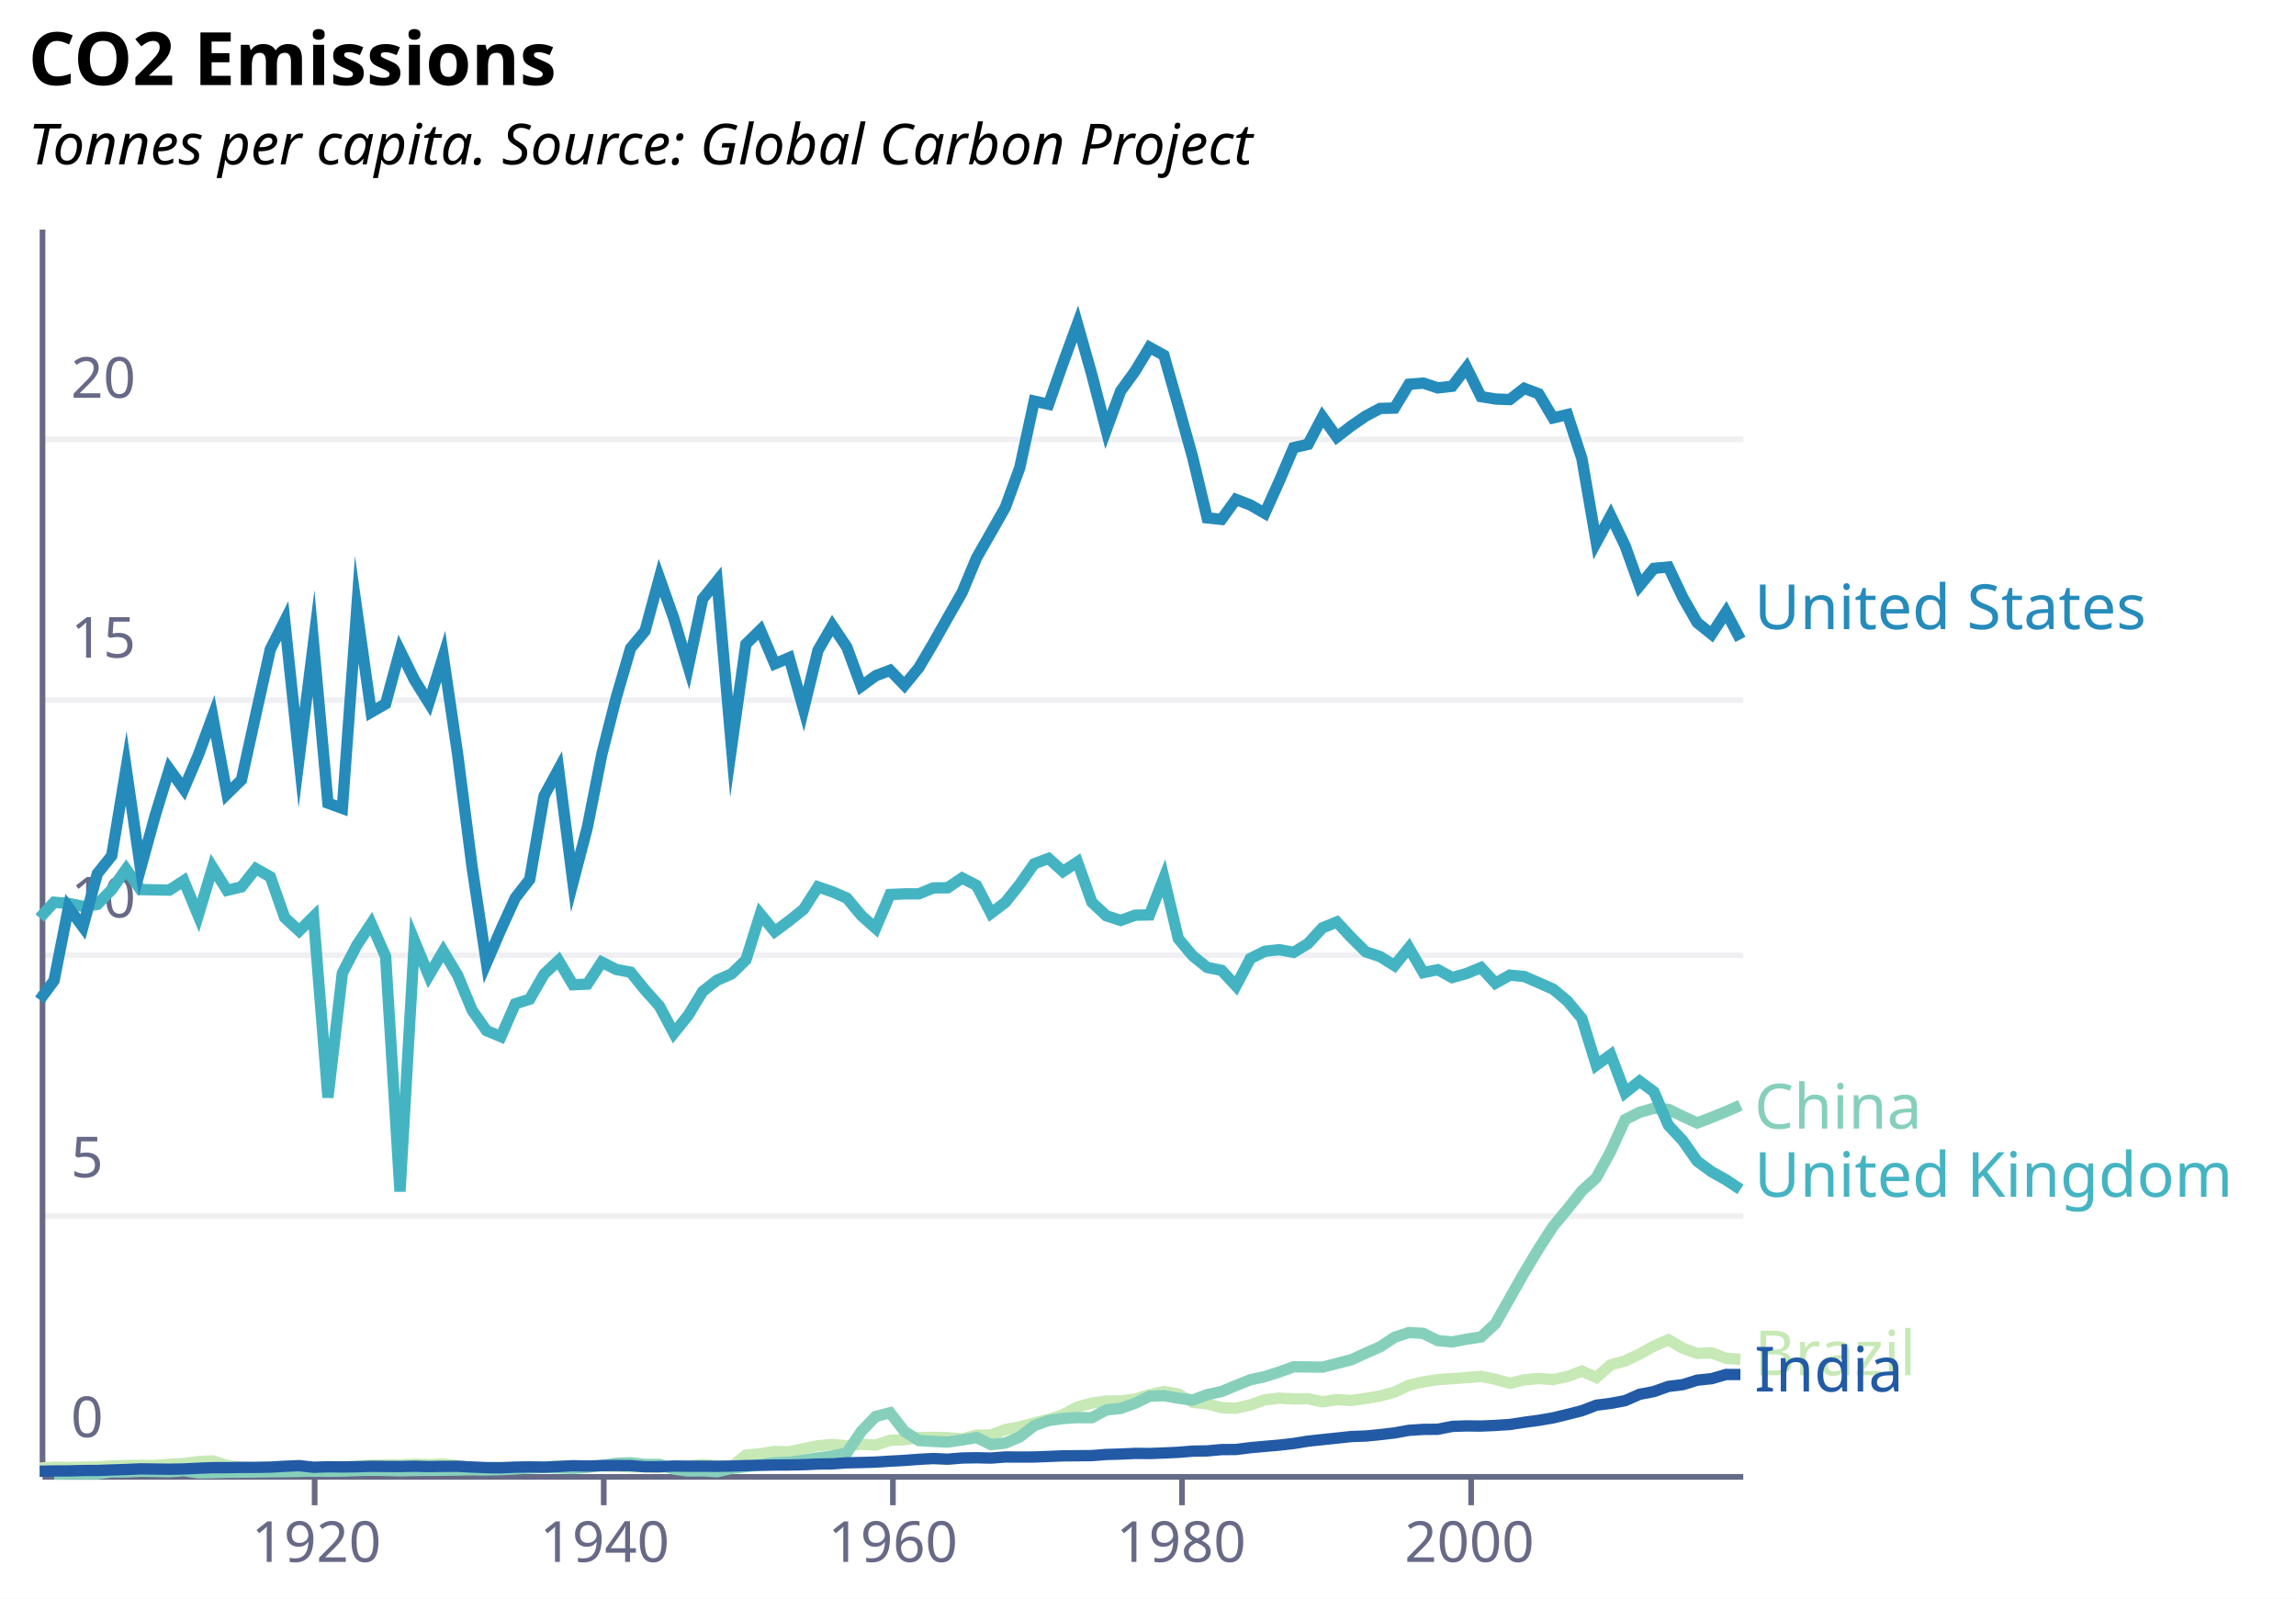
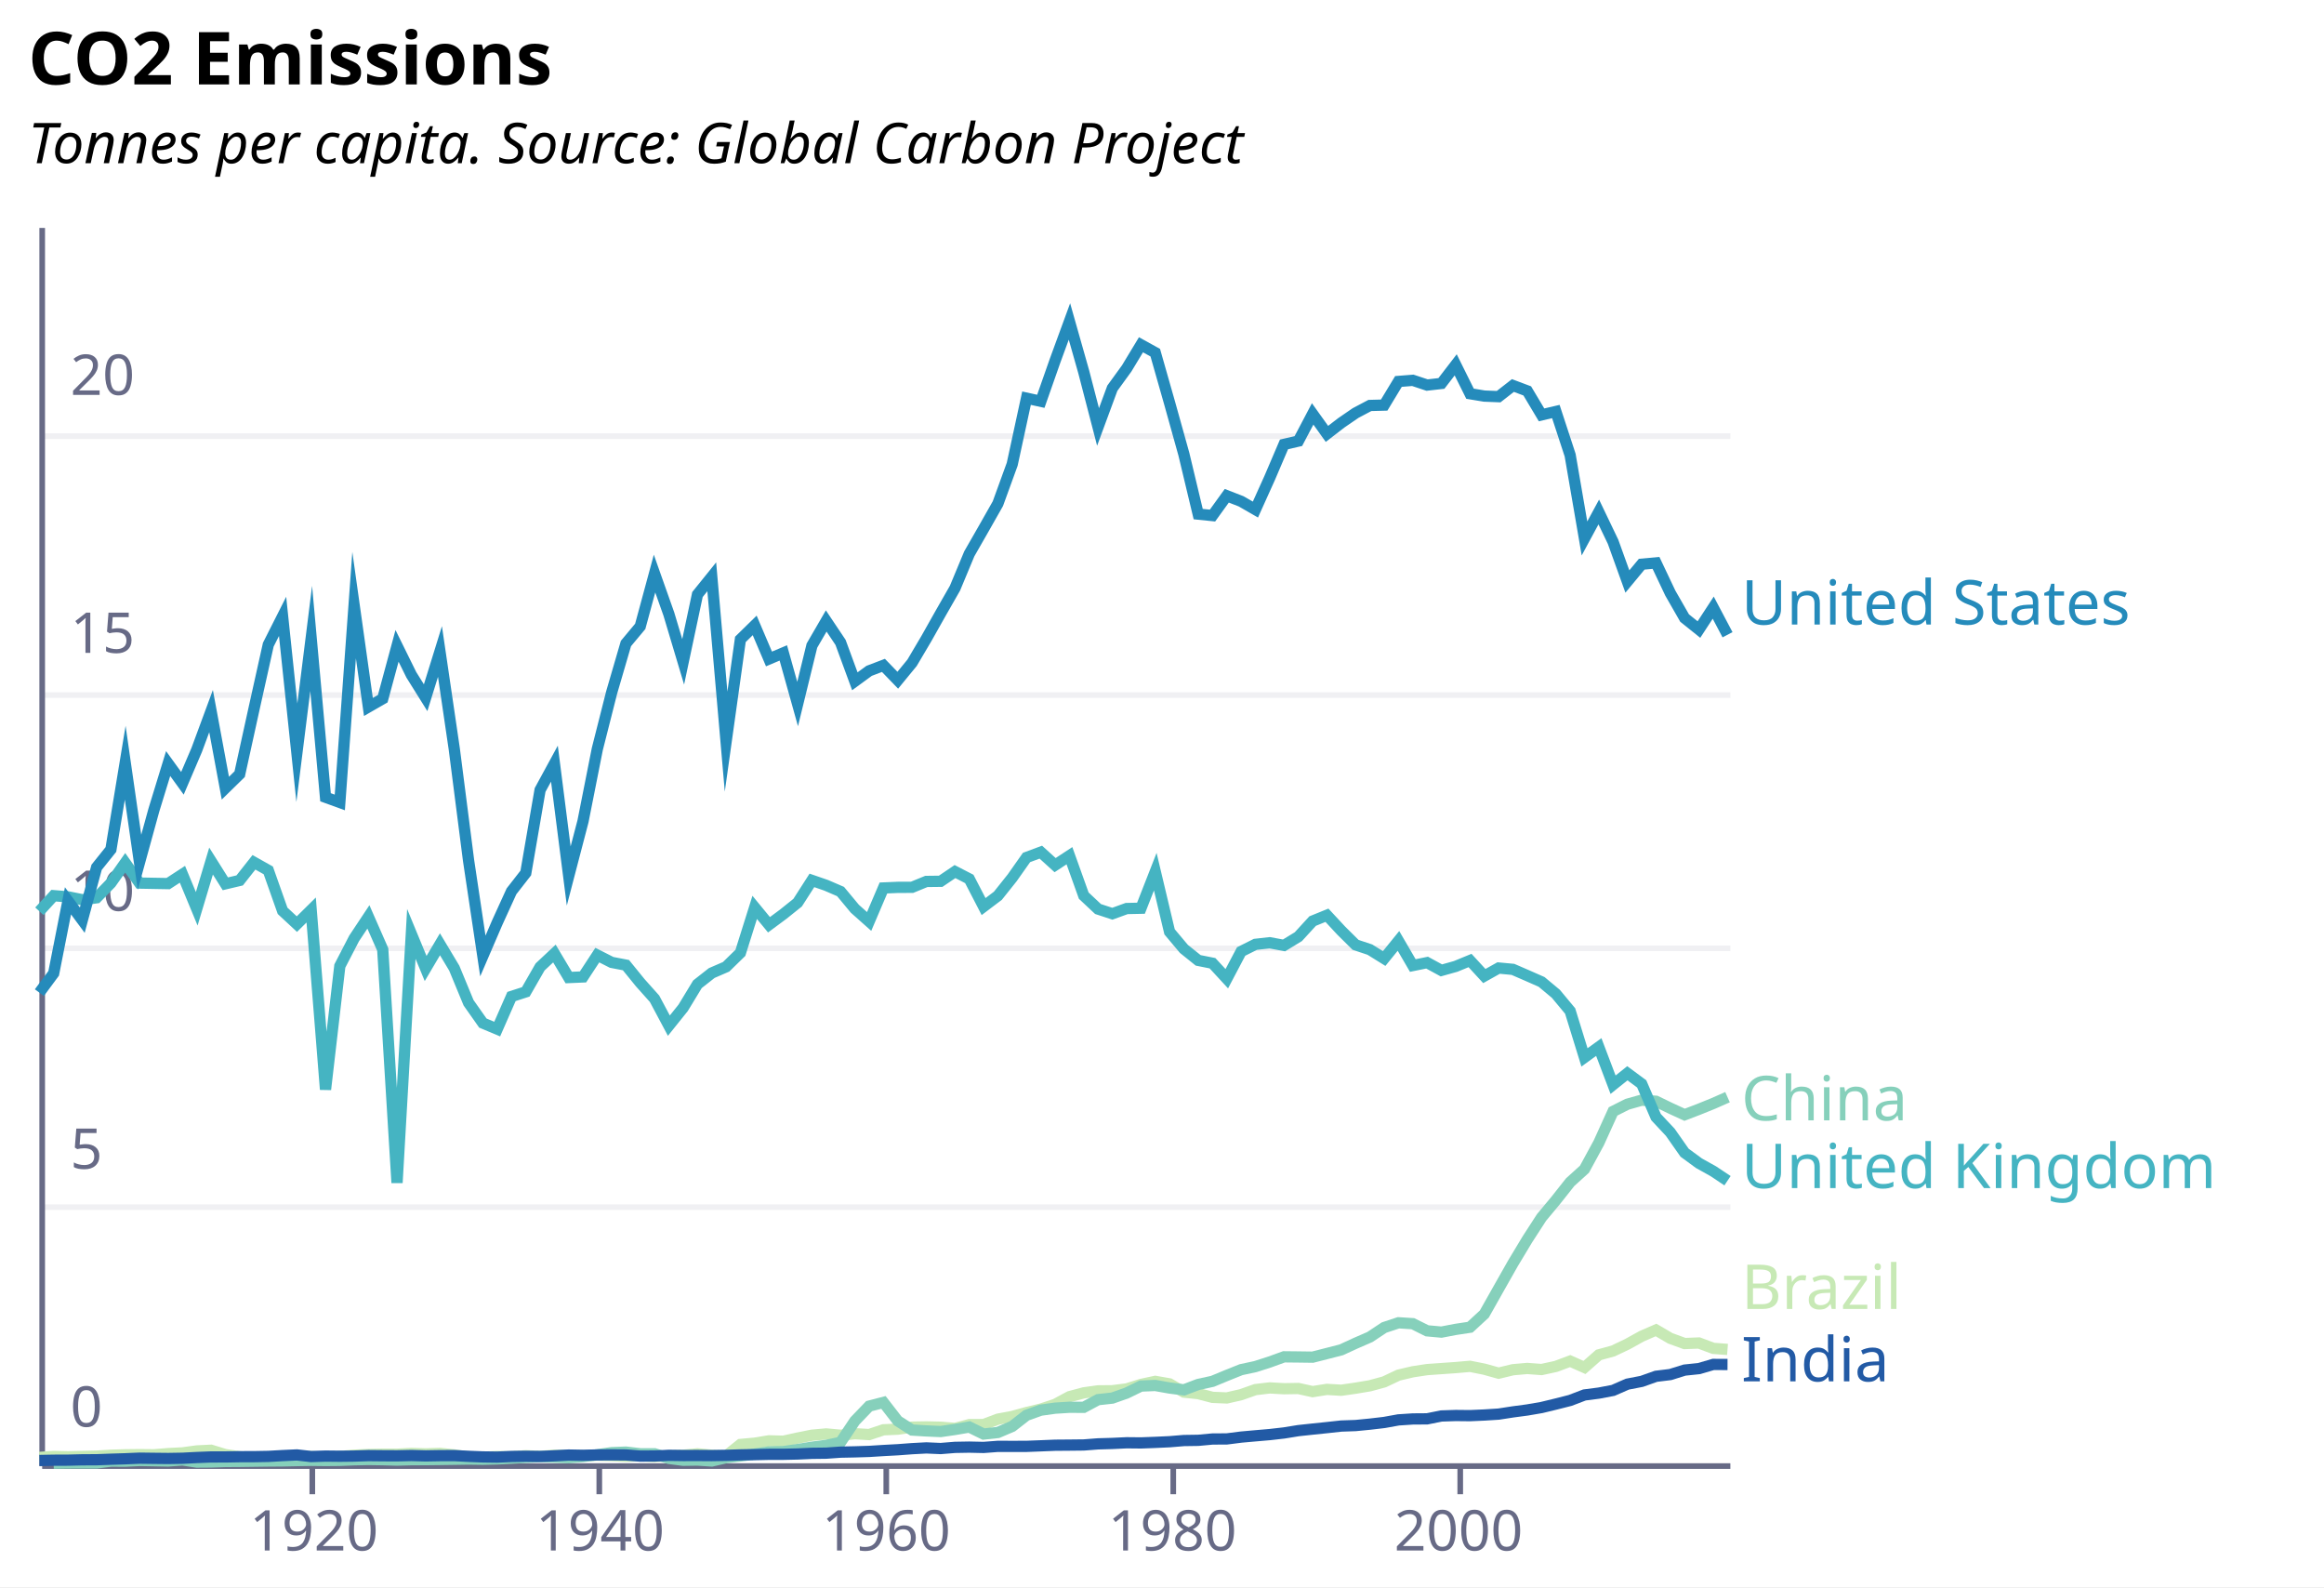
- <svg xmlns="http://www.w3.org/2000/svg" version="1.1" class="marks" width="405" height="282" viewBox="0 0 405 282">
-   <rect width="405" height="282" fill="white" />
+ <svg xmlns="http://www.w3.org/2000/svg" version="1.1" class="marks" width="413" height="282" viewBox="0 0 413 282">
+   <rect width="413" height="282" fill="white" />
  <g fill="none" stroke-miterlimit="10" transform="translate(7,40)">
    <g class="mark-group role-frame root" role="graphics-object" aria-roledescription="group mark container">
      <g transform="translate(0,0)">
        <path class="background" aria-hidden="true" d="M0,0h300v220h-300Z" />
        <g>
          <g class="mark-group role-axis" aria-hidden="true">
            <g transform="translate(0.5,0.5)">
              <path class="background" aria-hidden="true" d="M0,0h0v0h0Z" pointer-events="none" />
              <g>
                <g class="mark-rule role-axis-grid" pointer-events="none">
                  <line transform="translate(0,220)" x2="300" y2="0" stroke="#676A86" stroke-opacity="0.1" stroke-width="1" opacity="1" />
                  <line transform="translate(0,174)" x2="300" y2="0" stroke="#676A86" stroke-opacity="0.1" stroke-width="1" opacity="1" />
                  <line transform="translate(0,128)" x2="300" y2="0" stroke="#676A86" stroke-opacity="0.1" stroke-width="1" opacity="1" />
                  <line transform="translate(0,83)" x2="300" y2="0" stroke="#676A86" stroke-opacity="0.1" stroke-width="1" opacity="1" />
                  <line transform="translate(0,37)" x2="300" y2="0" stroke="#676A86" stroke-opacity="0.1" stroke-width="1" opacity="1" />
                </g>
              </g>
              <path class="foreground" aria-hidden="true" d="" pointer-events="none" display="none" />
            </g>
          </g>
          <g class="mark-group role-axis" role="graphics-symbol" aria-roledescription="axis" aria-label="X-axis for a time scale with values from Tuesday, 01 January 1901, 12:00:00 AM to Tuesday, 01 January 2019, 12:00:00 AM">
            <g transform="translate(0.5,220.5)">
              <path class="background" aria-hidden="true" d="M0,0h0v0h0Z" pointer-events="none" />
              <g>
                <g class="mark-rule role-axis-tick" pointer-events="none">
                  <line transform="translate(48,0)" x2="0" y2="5" stroke="#676A86" stroke-width="1" opacity="1" />
                  <line transform="translate(99,0)" x2="0" y2="5" stroke="#676A86" stroke-width="1" opacity="1" />
                  <line transform="translate(150,0)" x2="0" y2="5" stroke="#676A86" stroke-width="1" opacity="1" />
                  <line transform="translate(201,0)" x2="0" y2="5" stroke="#676A86" stroke-width="1" opacity="1" />
                  <line transform="translate(252,0)" x2="0" y2="5" stroke="#676A86" stroke-width="1" opacity="1" />
                </g>
                <g class="mark-text role-axis-label" pointer-events="none">
                  <text text-anchor="middle" transform="translate(48.30042,15)" font-family="sans-serif" font-size="10px" fill="#676A86" opacity="1">1920</text>
                  <text text-anchor="middle" transform="translate(99.14847,15)" font-family="sans-serif" font-size="10px" fill="#676A86" opacity="1">1940</text>
                  <text text-anchor="middle" transform="translate(149.9965,15)" font-family="sans-serif" font-size="10px" fill="#676A86" opacity="1">1960</text>
                  <text text-anchor="middle" transform="translate(200.8446,15)" font-family="sans-serif" font-size="10px" fill="#676A86" opacity="1">1980</text>
                  <text text-anchor="middle" transform="translate(251.6926,15)" font-family="sans-serif" font-size="10px" fill="#676A86" opacity="1">2000</text>
                </g>
                <g class="mark-rule role-axis-domain" pointer-events="none">
                  <line transform="translate(0,0)" x2="300" y2="0" stroke="#676A86" stroke-width="1" opacity="1" />
                </g>
              </g>
              <path class="foreground" aria-hidden="true" d="" pointer-events="none" display="none" />
            </g>
          </g>
          <g class="mark-group role-axis" role="graphics-symbol" aria-roledescription="axis" aria-label="Y-axis for a linear scale with values from 0 to 24">
            <g transform="translate(0.5,0.5)">
              <path class="background" aria-hidden="true" d="M0,0h0v0h0Z" pointer-events="none" />
              <g>
                <g class="mark-text role-axis-label" pointer-events="none">
                  <text text-anchor="start" transform="translate(5,213)" font-family="sans-serif" font-size="10px" fill="#676A86" opacity="1">0</text>
                  <text text-anchor="start" transform="translate(5,167.1667)" font-family="sans-serif" font-size="10px" fill="#676A86" opacity="1">5</text>
                  <text text-anchor="start" transform="translate(5,121.3333)" font-family="sans-serif" font-size="10px" fill="#676A86" opacity="1">10</text>
                  <text text-anchor="start" transform="translate(5,75.5)" font-family="sans-serif" font-size="10px" fill="#676A86" opacity="1">15</text>
                  <text text-anchor="start" transform="translate(5,29.66667)" font-family="sans-serif" font-size="10px" fill="#676A86" opacity="1">20</text>
                </g>
                <g class="mark-rule role-axis-domain" pointer-events="none">
                  <line transform="translate(0,220)" x2="0" y2="-220" stroke="#676A86" stroke-width="1" opacity="1" />
                </g>
              </g>
              <path class="foreground" aria-hidden="true" d="" pointer-events="none" display="none" />
            </g>
          </g>
          <g class="mark-group role-scope layer_0_pathgroup" role="graphics-object" aria-roledescription="group mark container">
            <g transform="translate(0,0)">
              <path class="background" aria-hidden="true" d="M0,0h300v220h-300Z" />
              <g>
                <g class="mark-line role-mark layer_0_marks" role="graphics-object" aria-roledescription="line mark container">
                  <path aria-label="Country: Brazil; Year: 1901; CO2 per capita (t): 0.113601872; Time: Jan 01, 1901; Value: 0.113601872" role="graphics-symbol" aria-roledescription="line mark" d="M0,218.959L2.541,218.786L5.081,218.843L7.622,218.785L10.17,218.729L12.71,218.575L15.251,218.496L17.792,218.467L20.339,218.492L22.88,218.283L25.421,218.155L27.961,217.807L30.509,217.683L33.049,218.456L35.59,218.843L38.131,218.962L40.678,219.118L43.219,219.197L45.76,218.961L48.3,218.792L50.848,219.061L53.389,218.797L55.929,218.561L58.47,218.441L61.018,218.391L63.558,218.393L66.099,218.254L68.64,218.33L71.187,218.248L73.728,218.509L76.269,218.895L78.809,218.917L81.357,218.798L83.898,218.847L86.438,218.653L88.979,218.768L91.526,218.571L94.067,218.598L96.608,218.66L99.148,218.569L101.696,218.645L104.237,218.763L106.777,218.667L109.318,218.814L111.866,218.66L114.406,218.568L116.947,218.323L119.488,218.563L122.035,218.7L124.576,216.661L127.117,216.429L129.657,216.01L132.205,216.082L134.746,215.522L137.286,215.013L139.827,214.786L142.375,215.02L144.915,214.746L147.456,214.9L149.997,214.05L152.544,213.938L155.085,213.575L157.625,213.536L160.166,213.592L162.714,213.807L165.254,213.132L167.795,213.12L170.336,212.163L172.883,211.685L175.424,210.986L177.965,210.375L180.505,209.534L183.053,208.166L185.594,207.487L188.134,207.132L190.675,207.109L193.223,206.785L195.763,205.991L198.304,205.446L200.845,205.892L203.392,207.354L205.933,207.624L208.474,208.286L211.014,208.394L213.562,207.807L216.102,206.91L218.643,206.611L221.184,206.753L223.731,206.712L226.272,207.27L228.813,206.869L231.353,207.023L233.901,206.656L236.442,206.232L238.982,205.54L241.523,204.342L244.071,203.741L246.611,203.355L249.152,203.175L251.693,202.996L254.24,202.774L256.781,203.282L259.322,203.991L261.862,203.377L264.41,203.152L266.951,203.342L269.491,202.792L272.032,201.844L274.579,202.975L277.12,200.739L279.661,200.046L282.201,198.837L284.749,197.427L287.29,196.316L289.83,197.799L292.371,198.727L294.919,198.627L297.459,199.579L300,199.772" stroke="rgb(199, 233, 181)" stroke-width="2" />
                </g>
              </g>
              <path class="foreground" aria-hidden="true" d="" display="none" />
            </g>
            <g transform="translate(0,0)">
              <path class="background" aria-hidden="true" d="M0,0h300v220h-300Z" />
              <g>
                <g class="mark-line role-mark layer_0_marks" role="graphics-object" aria-roledescription="line mark container">
                  <path aria-label="Country: China; Year: 1901; CO2 per capita (t): NaN; Time: Jan 01, 1901; Value: NaN" role="graphics-symbol" aria-roledescription="line mark" d="M2.541,219.998L5.081,219.956L7.622,219.953L10.17,219.949L12.71,219.621L15.251,219.629L17.792,219.502L20.339,219.547L22.88,219.596L25.421,219.404L27.961,219.793L30.509,219.775L33.049,219.687L35.59,219.67L38.131,219.636L40.678,219.602L43.219,219.583L45.76,219.524L48.3,219.48L50.848,219.511L53.389,219.487L55.929,219.383L58.47,219.329L61.018,219.367L63.558,219.438L66.099,219.366L68.64,219.357L71.187,219.327L73.728,219.291L76.269,219.252L78.809,219.288L81.357,219.227L83.898,219.103L86.438,218.957L88.979,218.829L91.526,218.916L94.067,219.014L96.608,218.81L99.148,218.482L101.696,218.113L104.237,218.014L106.777,218.312L109.318,218.311L111.866,219.135L114.406,219.466L116.947,219.429L119.488,219.597L122.035,219.005L124.576,218.701L127.117,218.366L129.657,217.986L132.205,217.933L134.746,217.555L137.286,217.147L139.827,216.816L142.375,216.282L144.915,212.489L147.456,209.847L149.997,209.188L152.544,212.473L155.085,214.096L157.625,214.25L160.166,214.361L162.714,213.992L165.254,213.561L167.795,214.804L170.336,214.531L172.883,213.45L175.424,211.469L177.965,210.561L180.505,210.207L183.053,210.048L185.594,210.06L188.134,208.697L190.675,208.419L193.223,207.517L195.763,206.279L198.304,206.176L200.845,206.628L203.392,206.957L205.933,205.995L208.474,205.44L211.014,204.387L213.562,203.366L216.102,202.82L218.643,202.005L221.184,201.084L223.731,201.111L226.272,201.145L228.813,200.497L231.353,199.845L233.901,198.672L236.442,197.566L238.982,195.881L241.523,195.038L244.071,195.198L246.611,196.464L249.152,196.695L251.693,196.21L254.24,195.825L256.781,193.479L259.322,188.971L261.862,184.487L264.41,180.247L266.951,176.319L269.491,173.269L272.032,170.054L274.579,167.749L277.12,163.073L279.661,157.48L282.201,156.201L284.749,155.482L287.29,155.675L289.83,156.907L292.371,158.075L294.919,157.1L297.459,156.071L300,154.95" stroke="rgb(134, 208, 187)" stroke-width="2" />
                </g>
              </g>
              <path class="foreground" aria-hidden="true" d="" display="none" />
            </g>
            <g transform="translate(0,0)">
              <path class="background" aria-hidden="true" d="M0,0h300v220h-300Z" />
              <g>
                <g class="mark-line role-mark layer_0_marks" role="graphics-object" aria-roledescription="line mark container">
                  <path aria-label="Country: United Kingdom; Year: 1901; CO2 per capita (t): 10.69973871; Time: Jan 01, 1901; Value: 10.69973871" role="graphics-symbol" aria-roledescription="line mark" d="M0,121.919L2.541,119.147L5.081,119.355L7.622,119.865L10.17,119.519L12.71,116.906L15.251,113.304L17.792,116.909L20.339,116.956L22.88,117.001L25.421,115.346L27.961,121.479L30.509,112.997L33.049,117.038L35.59,116.437L38.131,113.218L40.678,114.653L43.219,121.839L45.76,124.199L48.3,121.691L50.848,153.582L53.389,131.652L55.929,126.741L58.47,122.915L61.018,128.716L63.558,170.16L66.099,125.94L68.64,132.088L71.187,127.783L73.728,132.025L76.269,138.175L78.809,141.783L81.357,142.852L83.898,137.061L86.438,136.239L88.979,131.811L91.526,129.426L94.067,133.693L96.608,133.584L99.148,129.705L101.696,131L104.237,131.487L106.777,134.614L109.318,137.458L111.866,142.241L114.406,139.072L116.947,134.885L119.488,132.889L122.035,131.786L124.576,129.305L127.117,121.226L129.657,124.316L132.205,122.427L134.746,120.39L137.286,116.43L139.827,117.308L142.375,118.409L144.915,121.467L147.456,123.728L149.997,117.777L152.544,117.67L155.085,117.659L157.625,116.618L160.166,116.589L162.714,114.864L165.254,116.174L167.795,121.085L170.336,119.162L172.883,115.966L175.424,112.359L177.965,111.414L180.505,113.719L183.053,112.045L185.594,119.139L188.134,121.521L190.675,122.355L193.223,121.431L195.763,121.377L198.304,114.884L200.845,125.57L203.392,128.603L205.933,130.643L208.474,131.149L211.014,133.902L213.562,129.066L216.102,127.794L218.643,127.51L221.184,127.984L223.731,126.429L226.272,123.658L228.813,122.626L231.353,125.36L233.901,127.884L236.442,128.734L238.982,130.313L241.523,127.181L244.071,131.558L246.611,131.042L249.152,132.425L251.693,131.713L254.24,130.666L256.781,133.426L259.322,132.002L261.862,132.24L264.41,133.344L266.951,134.465L269.491,136.582L272.032,139.638L274.579,147.883L277.12,146.039L279.661,152.734L282.201,150.702L284.749,152.587L287.29,158.482L289.83,161.196L292.371,164.817L294.919,166.686L297.459,168.101L300,169.792" stroke="rgb(69, 180, 194)" stroke-width="2" />
                </g>
              </g>
              <path class="foreground" aria-hidden="true" d="" display="none" />
            </g>
            <g transform="translate(0,0)">
              <path class="background" aria-hidden="true" d="M0,0h300v220h-300Z" />
              <g>
                <g class="mark-line role-mark layer_0_marks" role="graphics-object" aria-roledescription="line mark container">
                  <path aria-label="Country: United States; Year: 1901; CO2 per capita (t): 9.122886129; Time: Jan 01, 1901; Value: 9.122886129" role="graphics-symbol" aria-roledescription="line mark" d="M0,136.374L2.541,132.94L5.081,120.064L7.622,123.497L10.17,114.105L12.71,110.937L15.251,95.52L17.792,113.21L20.339,103.954L22.88,95.671L25.421,99.179L27.961,93.24L30.509,86.351L33.049,100.044L35.59,97.559L38.131,85.995L40.678,74.55L43.219,69.52L45.76,93.749L48.3,73.434L50.848,101.659L53.389,102.582L55.929,67.515L58.47,85.612L61.018,84.149L63.558,74.758L66.099,79.907L68.64,83.974L71.187,75.762L73.728,93.067L76.269,112.892L78.809,129.863L81.357,123.945L83.898,118.372L86.438,115.114L88.979,100.367L91.526,95.687L94.067,115.648L96.608,105.92L99.148,93.099L101.696,83.047L104.237,74.341L106.777,71.296L109.318,61.914L111.866,69.112L114.406,77.598L116.947,65.636L119.488,62.485L122.035,91.781L124.576,73.609L127.117,71.124L129.657,77.088L132.205,76.013L134.746,85.094L137.286,74.718L139.827,70.337L142.375,74.143L144.915,81.053L147.456,79.197L149.997,78.229L152.544,80.865L155.085,77.767L157.625,73.469L160.166,68.958L162.714,64.501L165.254,58.403L167.795,53.966L170.336,49.486L172.883,42.479L175.424,30.75L177.965,31.306L180.505,24.071L183.053,17.119L185.594,26.084L188.134,35.864L190.675,28.978L193.223,25.466L195.763,21.261L198.304,22.664L200.845,31.586L203.392,40.717L205.933,51.347L208.474,51.607L211.014,48.089L213.562,49.079L216.102,50.54L218.643,44.905L221.184,38.959L223.731,38.373L226.272,33.543L228.813,37.095L231.353,35.137L233.901,33.389L236.442,32.045L238.982,31.978L241.523,27.778L244.071,27.577L246.611,28.42L249.152,28.132L251.693,24.827L254.24,29.958L256.781,30.378L259.322,30.479L261.862,28.498L264.41,29.457L266.951,33.715L269.491,33.121L272.032,40.871L274.579,55.674L277.12,50.97L279.661,56.271L282.201,63.325L284.749,60.249L287.29,60.016L289.83,65.381L292.371,69.814L294.919,71.86L297.459,67.971L300,72.786" stroke="rgb(37, 139, 187)" stroke-width="2" />
                </g>
              </g>
              <path class="foreground" aria-hidden="true" d="" display="none" />
            </g>
            <g transform="translate(0,0)">
              <path class="background" aria-hidden="true" d="M0,0h300v220h-300Z" />
              <g>
                <g class="mark-line role-mark layer_0_marks" role="graphics-object" aria-roledescription="line mark container">
                  <path aria-label="Country: India; Year: 1901; CO2 per capita (t): 0.054076903; Time: Jan 01, 1901; Value: 0.054076903" role="graphics-symbol" aria-roledescription="line mark" d="M0,219.504L2.541,219.456L5.081,219.448L7.622,219.385L10.17,219.374L12.71,219.28L15.251,219.202L17.792,219.091L20.339,219.123L22.88,219.15L25.421,219.107L27.961,218.977L30.509,218.877L33.049,218.875L35.59,218.83L38.131,218.824L40.678,218.779L43.219,218.635L45.76,218.518L48.3,218.804L50.848,218.721L53.389,218.749L55.929,218.72L58.47,218.638L61.018,218.664L63.558,218.676L66.099,218.62L68.64,218.687L71.187,218.644L73.728,218.636L76.269,218.766L78.809,218.867L81.357,218.902L83.898,218.789L86.438,218.751L88.979,218.788L91.526,218.674L94.067,218.537L96.608,218.586L99.148,218.519L101.696,218.502L104.237,218.521L106.777,218.726L109.318,218.713L111.866,218.589L114.406,218.624L116.947,218.617L119.488,218.635L122.035,218.593L124.576,218.509L127.117,218.463L129.657,218.408L132.205,218.405L134.746,218.349L137.286,218.235L139.827,218.204L142.375,218.022L144.915,217.97L147.456,217.892L149.997,217.732L152.544,217.595L155.085,217.405L157.625,217.269L160.166,217.381L162.714,217.173L165.254,217.129L167.795,217.186L170.336,216.994L172.883,217.002L175.424,216.996L177.965,216.897L180.505,216.793L183.053,216.773L185.594,216.746L188.134,216.55L190.675,216.477L193.223,216.357L195.763,216.382L198.304,216.287L200.845,216.169L203.392,215.959L205.933,215.922L208.474,215.687L211.014,215.673L213.562,215.348L216.102,215.121L218.643,214.902L221.184,214.612L223.731,214.199L226.272,213.926L228.813,213.663L231.353,213.385L233.901,213.297L236.442,213.048L238.982,212.75L241.523,212.291L244.071,212.124L246.611,212.106L249.152,211.596L251.693,211.511L254.24,211.537L256.781,211.424L259.322,211.263L261.862,210.869L264.41,210.529L266.951,210.094L269.491,209.48L272.032,208.834L274.579,207.861L277.12,207.534L279.661,207.052L282.201,205.941L284.749,205.447L287.29,204.545L289.83,204.234L292.371,203.443L294.919,203.177L297.459,202.439L300,202.447" stroke="rgb(34, 90, 165)" stroke-width="2" />
                </g>
              </g>
              <path class="foreground" aria-hidden="true" d="" display="none" />
            </g>
          </g>
          <g class="mark-text role-mark layer_1_marks" role="graphics-object" aria-roledescription="text mark container">
-             <text aria-label="Country: Brazil; Year: 2018; CO2 per capita (t): 2.22777271; Time: Jan 01, 2018; Value: 2.22777271" role="graphics-symbol" aria-roledescription="text mark" text-anchor="start" transform="translate(302.4593,202.5788)" font-family="sans-serif" font-size="11px" fill="rgb(199, 233, 181)">Brazil</text>
            <text aria-label="Country: China; Year: 2018; CO2 per capita (t): 6.974106028; Time: Jan 01, 2018; Value: 6.974106028" role="graphics-symbol" aria-roledescription="text mark" text-anchor="start" transform="translate(302.4593,159.0707)" font-family="sans-serif" font-size="11px" fill="rgb(134, 208, 187)">China</text>
            <text aria-label="Country: United Kingdom; Year: 2018; CO2 per capita (t): 5.66171039; Time: Jan 01, 2018; Value: 5.66171039" role="graphics-symbol" aria-roledescription="text mark" text-anchor="start" transform="translate(302.4593,171.101)" font-family="sans-serif" font-size="11px" fill="rgb(69, 180, 194)">United Kingdom</text>
            <text aria-label="Country: United States; Year: 2018; CO2 per capita (t): 16.5849827; Time: Jan 01, 2018; Value: 16.5849827" role="graphics-symbol" aria-roledescription="text mark" text-anchor="start" transform="translate(302.4593,70.97099)" font-family="sans-serif" font-size="11px" fill="rgb(37, 139, 187)">United States</text>
            <text aria-label="Country: India; Year: 2018; CO2 per capita (t): 1.915749804; Time: Jan 01, 2018; Value: 1.915749804" role="graphics-symbol" aria-roledescription="text mark" text-anchor="start" transform="translate(302.4593,205.439)" font-family="sans-serif" font-size="11px" fill="rgb(34, 90, 165)">India</text>
+           </g>
+           <g class="mark-text role-mark layer_2_marks" role="graphics-object" aria-roledescription="text mark container">
+             <text aria-label="Country: Brazil; Year: 2018; CO2 per capita (t): 2.22777271; Time: Jan 01, 2018; Value: 2.22777271" role="graphics-symbol" aria-roledescription="text mark" text-anchor="start" transform="translate(302.4593,192.5788)" font-family="sans-serif" font-size="11px" fill="rgb(199, 233, 181)">Brazil</text>
          </g>
          <g class="mark-group role-title">
            <g transform="translate(-2,-30)">
              <path class="background" aria-hidden="true" d="M0,0h0v0h0Z" pointer-events="none" />
              <g>
                <g class="mark-text role-title-text" role="graphics-symbol" aria-roledescription="title" aria-label="Title text 'CO2 Emissions'" pointer-events="none">
                  <text text-anchor="start" transform="translate(0,5)" font-family="sans-serif" font-size="13px" font-weight="bold" fill="black" opacity="1">CO2 Emissions</text>
                </g>
                <g class="mark-text role-title-subtitle" role="graphics-symbol" aria-roledescription="subtitle" aria-label="Subtitle text 'Tonnes per capita. Source: Global Carbon Project'" pointer-events="none">
                  <text text-anchor="start" transform="translate(0,19)" font-family="sans-serif" font-size="10px" font-style="italic" fill="#000" opacity="1">Tonnes per capita. Source: Global Carbon Project</text>
                </g>
              </g>
              <path class="foreground" aria-hidden="true" d="" pointer-events="none" display="none" />
            </g>
          </g>
        </g>
        <path class="foreground" aria-hidden="true" d="" display="none" />
      </g>
    </g>
  </g>
</svg>
